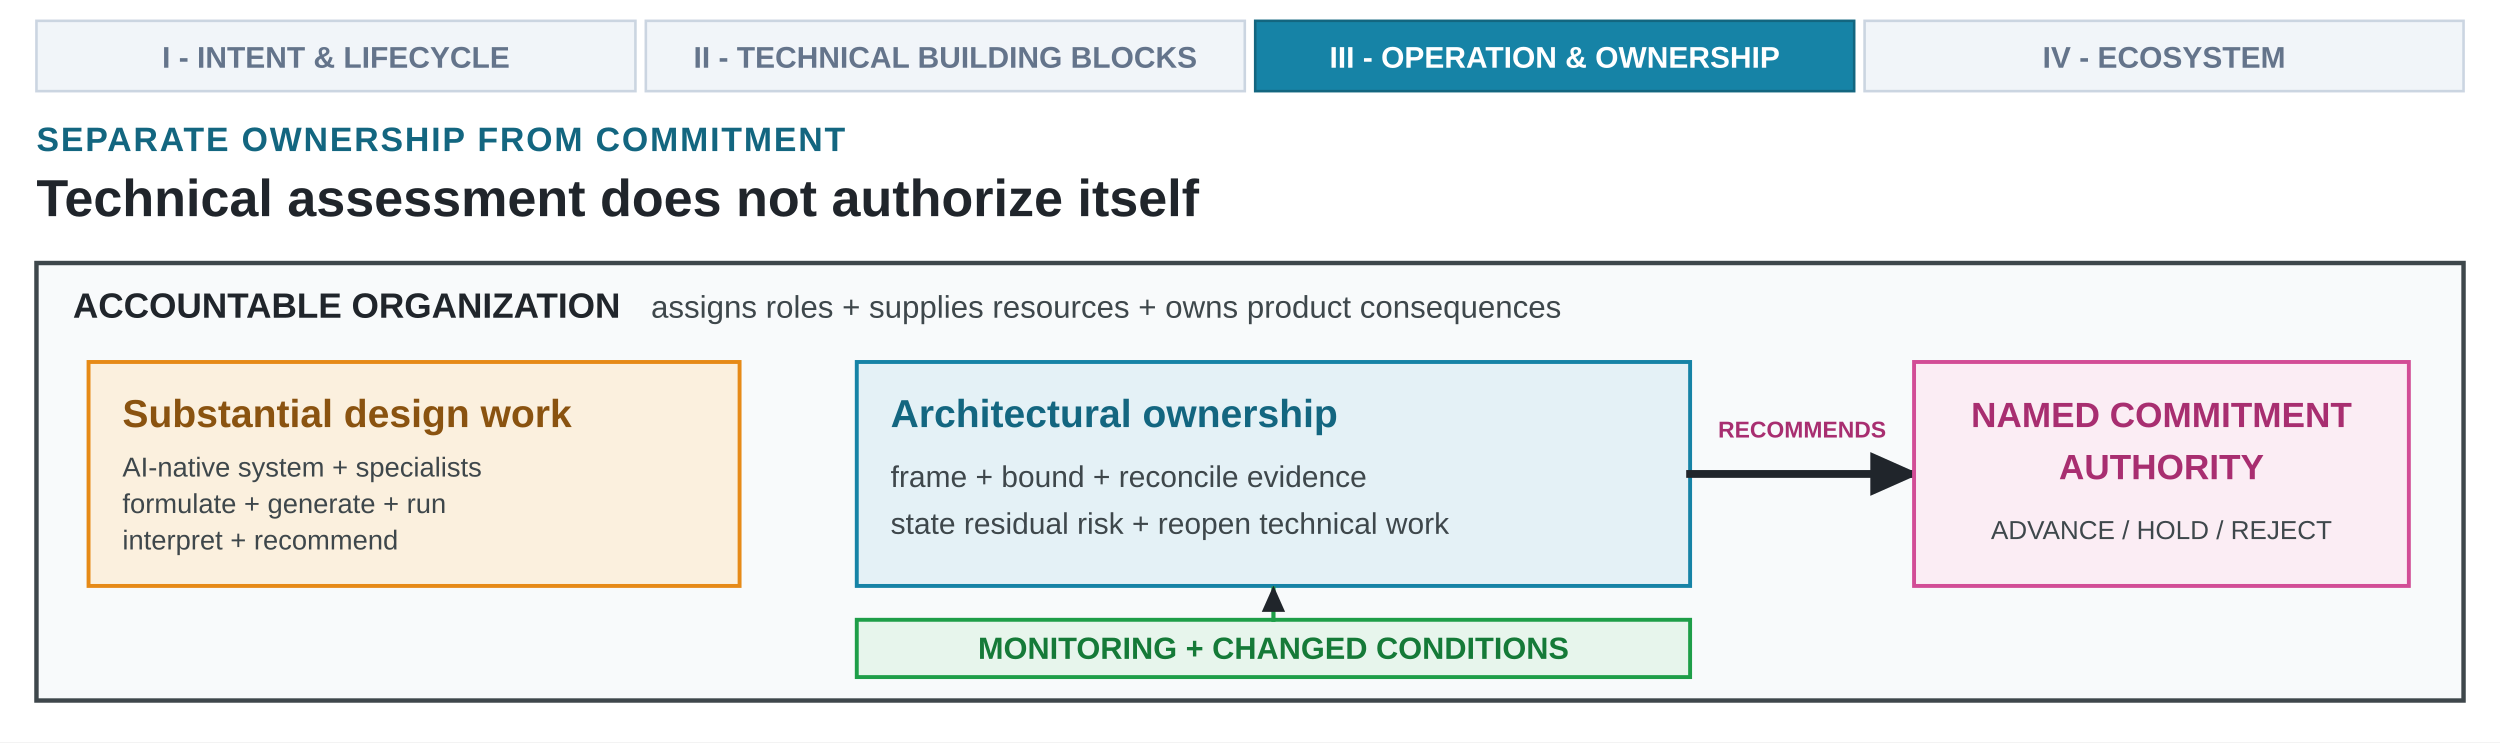
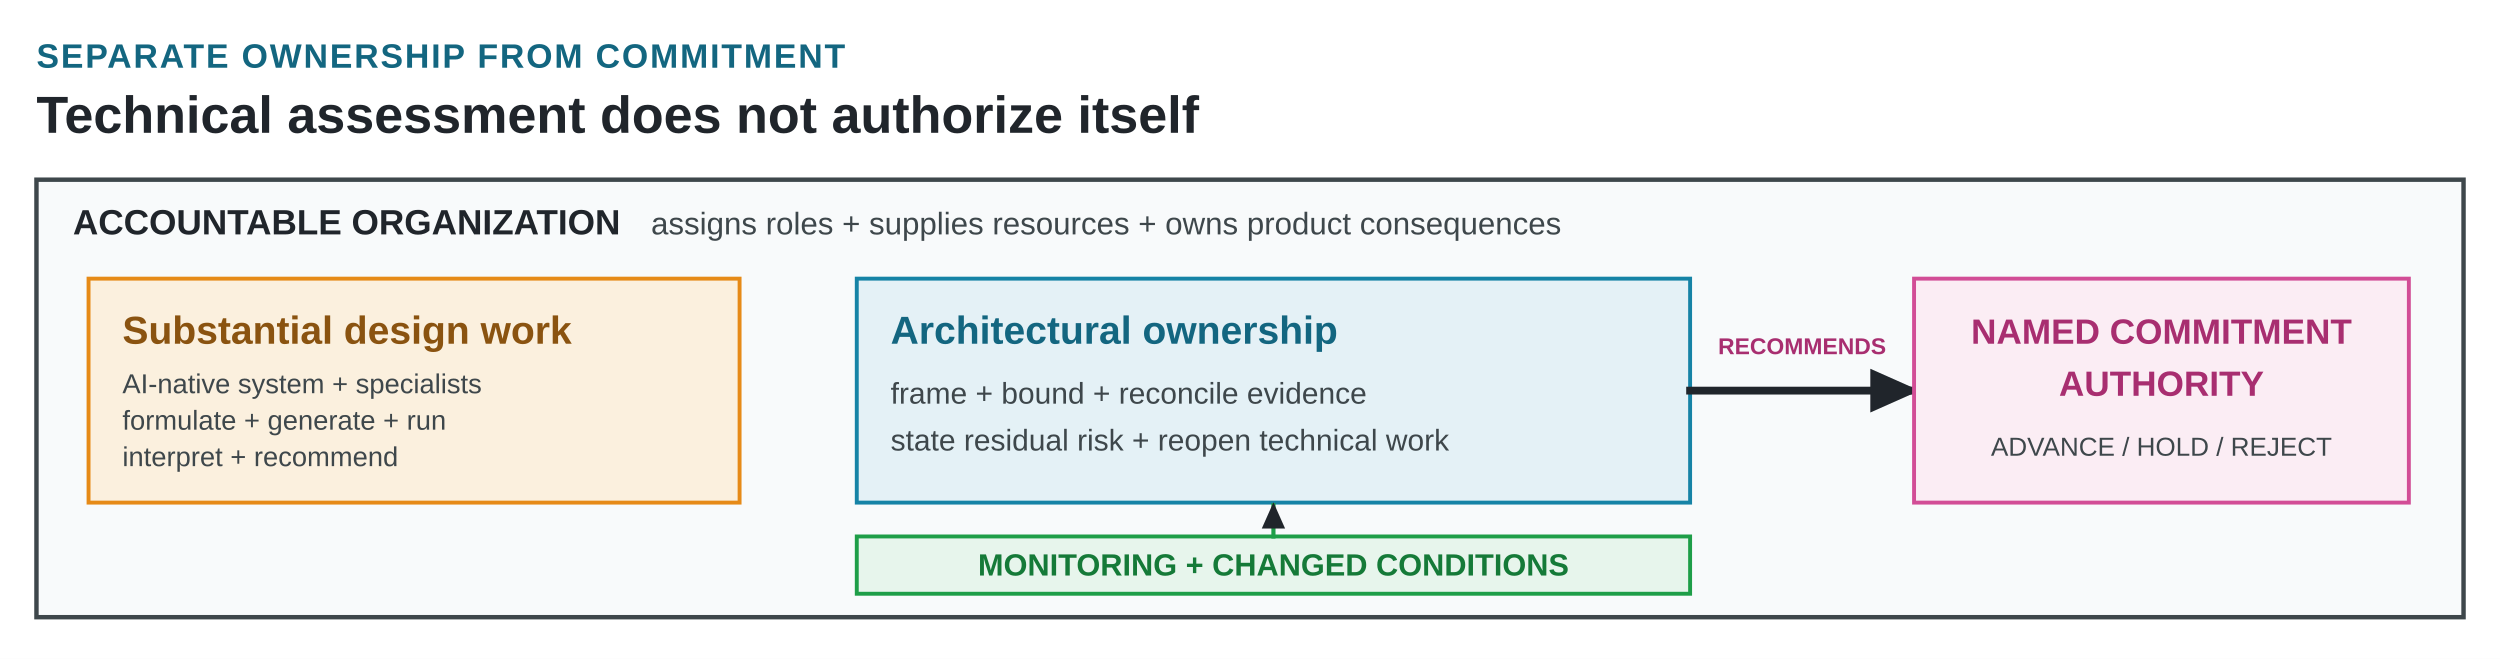
- <svg xmlns="http://www.w3.org/2000/svg" viewBox="0 0 960 285" role="img" aria-labelledby="cover-title-11 cover-desc-11">
+ <svg xmlns="http://www.w3.org/2000/svg" viewBox="0 32 960 253" role="img" aria-labelledby="cover-title-11 cover-desc-11">
  <defs>
    <marker id="arrow-ink" viewBox="0 0 10 10" refX="8" refY="5" markerWidth="7" markerHeight="7" orient="auto">
      <path d="M 0 1 L 9 5 L 0 9 Z" fill="#20252B" />
    </marker>
  </defs>
  <rect x="0" y="0" width="960" height="285" fill="#FFFFFF" />
-   <rect x="14.0" y="8" width="230.0" height="27" fill="#F1F5F9" stroke="#CBD5E1" stroke-width="1.0" />
-   <text x="129.0" y="26" text-anchor="middle" font-family="Arial, Helvetica, sans-serif" font-size="11.5" font-weight="600" fill="#64748B">I - INTENT &amp; LIFECYCLE</text>
-   <rect x="248.0" y="8" width="230.0" height="27" fill="#F1F5F9" stroke="#CBD5E1" stroke-width="1.0" />
-   <text x="363.0" y="26" text-anchor="middle" font-family="Arial, Helvetica, sans-serif" font-size="11.5" font-weight="600" fill="#64748B">II - TECHNICAL BUILDING BLOCKS</text>
-   <rect x="482.0" y="8" width="230.0" height="27" fill="#1683A6" stroke="#136680" stroke-width="1.0" />
-   <text x="597.0" y="26" text-anchor="middle" font-family="Arial, Helvetica, sans-serif" font-size="11.5" font-weight="700" fill="#FFFFFF">III - OPERATION &amp; OWNERSHIP</text>
-   <rect x="716.0" y="8" width="230.0" height="27" fill="#F1F5F9" stroke="#CBD5E1" stroke-width="1.0" />
-   <text x="831.0" y="26" text-anchor="middle" font-family="Arial, Helvetica, sans-serif" font-size="11.5" font-weight="600" fill="#64748B">IV - ECOSYSTEM</text>
  <text x="14" y="58" text-anchor="start" font-family="Arial, Helvetica, sans-serif" font-size="13" font-weight="700" fill="#136680" letter-spacing="0.7">SEPARATE OWNERSHIP FROM COMMITMENT</text>
  <text x="14" y="83" text-anchor="start" font-family="Arial, Helvetica, sans-serif" font-size="20" font-weight="700" fill="#20252B">Technical assessment does not authorize itself</text>
  <rect x="14" y="101" width="932" height="168" fill="#F8FAFB" stroke="#3E474B" stroke-width="1.7" />
  <text x="28" y="122" text-anchor="start" font-family="Arial, Helvetica, sans-serif" font-size="13.5" font-weight="700" fill="#20252B">ACCOUNTABLE ORGANIZATION</text>
  <text x="250" y="122" text-anchor="start" font-family="Arial, Helvetica, sans-serif" font-size="12" font-weight="400" fill="#3E474B">assigns roles + supplies resources + owns product consequences</text>
  <rect x="34" y="139" width="250" height="86" fill="#FBF0DE" stroke="#E68A17" stroke-width="1.5" />
  <text x="47" y="164" text-anchor="start" font-family="Arial, Helvetica, sans-serif" font-size="15" font-weight="700" fill="#8A5310">Substantial design work</text>
  <text x="47" y="183" text-anchor="start" font-family="Arial, Helvetica, sans-serif" font-size="10.5" font-weight="400" fill="#3E474B">AI-native system + specialists</text>
  <text x="47" y="197" text-anchor="start" font-family="Arial, Helvetica, sans-serif" font-size="10.5" font-weight="400" fill="#3E474B">formulate + generate + run</text>
  <text x="47" y="211" text-anchor="start" font-family="Arial, Helvetica, sans-serif" font-size="10.5" font-weight="400" fill="#3E474B">interpret + recommend</text>
  <rect x="329" y="139" width="320" height="86" fill="#E4F1F6" stroke="#1683A6" stroke-width="1.5" />
  <text x="342" y="164" text-anchor="start" font-family="Arial, Helvetica, sans-serif" font-size="15" font-weight="700" fill="#136680">Architectural ownership</text>
  <text x="342" y="187" text-anchor="start" font-family="Arial, Helvetica, sans-serif" font-size="11.5" font-weight="400" fill="#3E474B">frame + bound + reconcile evidence</text>
  <text x="342" y="205" text-anchor="start" font-family="Arial, Helvetica, sans-serif" font-size="11.5" font-weight="400" fill="#3E474B">state residual risk + reopen technical work</text>
  <path d="M 649 182 H 735" fill="none" stroke="#20252B" stroke-width="3.0" stroke-linecap="square" stroke-linejoin="miter" marker-end="url(#arrow-ink)" />
  <rect x="735" y="139" width="190" height="86" fill="#FBEDF4" stroke="#D24D96" stroke-width="1.5" />
  <text x="830" y="164" text-anchor="middle" font-family="Arial, Helvetica, sans-serif" font-size="13.5" font-weight="700" fill="#A82E70">NAMED COMMITMENT</text>
  <text x="830" y="184" text-anchor="middle" font-family="Arial, Helvetica, sans-serif" font-size="13.5" font-weight="700" fill="#A82E70">AUTHORITY</text>
  <text x="830" y="207" text-anchor="middle" font-family="Arial, Helvetica, sans-serif" font-size="10" font-weight="400" fill="#3E474B">ADVANCE / HOLD / REJECT</text>
  <text x="692" y="168" text-anchor="middle" font-family="Arial, Helvetica, sans-serif" font-size="8.8" font-weight="700" fill="#A82E70">RECOMMENDS</text>
  <rect x="329" y="238" width="320" height="22" fill="#E7F5EC" stroke="#1E9E48" stroke-width="1.5" />
  <text x="489" y="253" text-anchor="middle" font-family="Arial, Helvetica, sans-serif" font-size="11.8" font-weight="700" fill="#157A38">MONITORING + CHANGED CONDITIONS</text>
  <path d="M 489 238 V 226" fill="none" stroke="#1E9E48" stroke-width="1.6" stroke-linecap="square" stroke-linejoin="miter" marker-end="url(#arrow-ink)" />
</svg>
